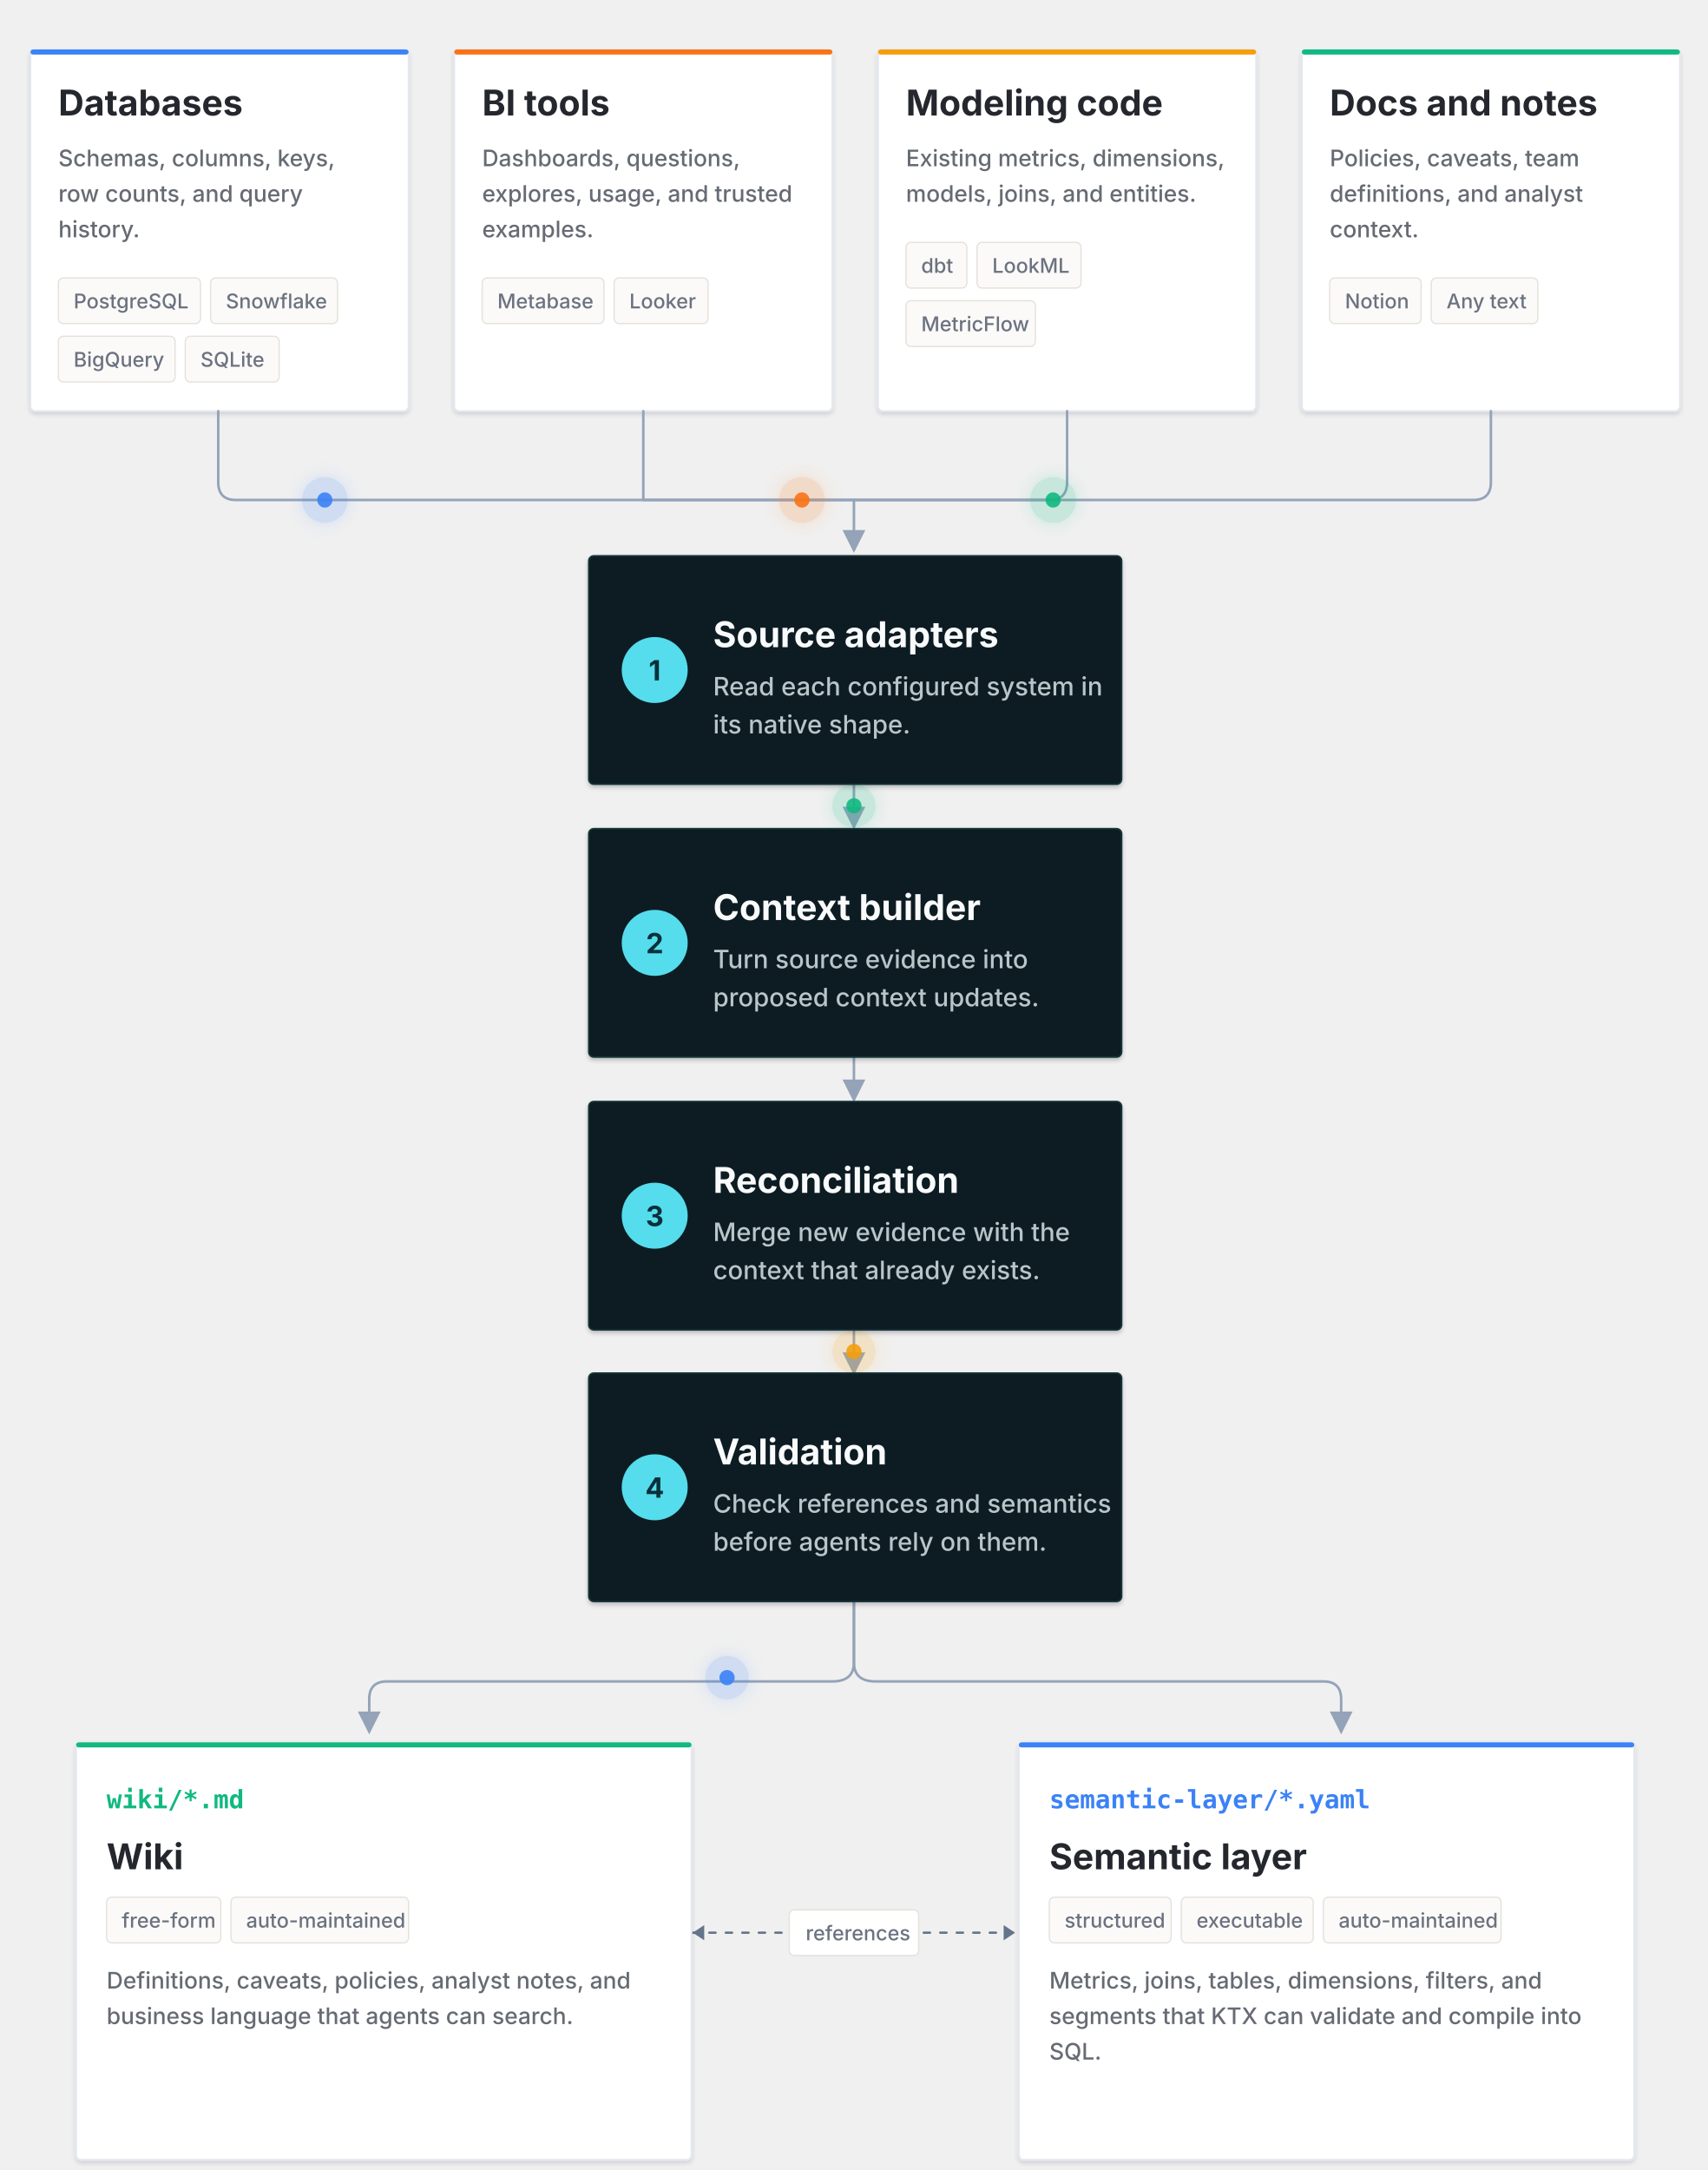
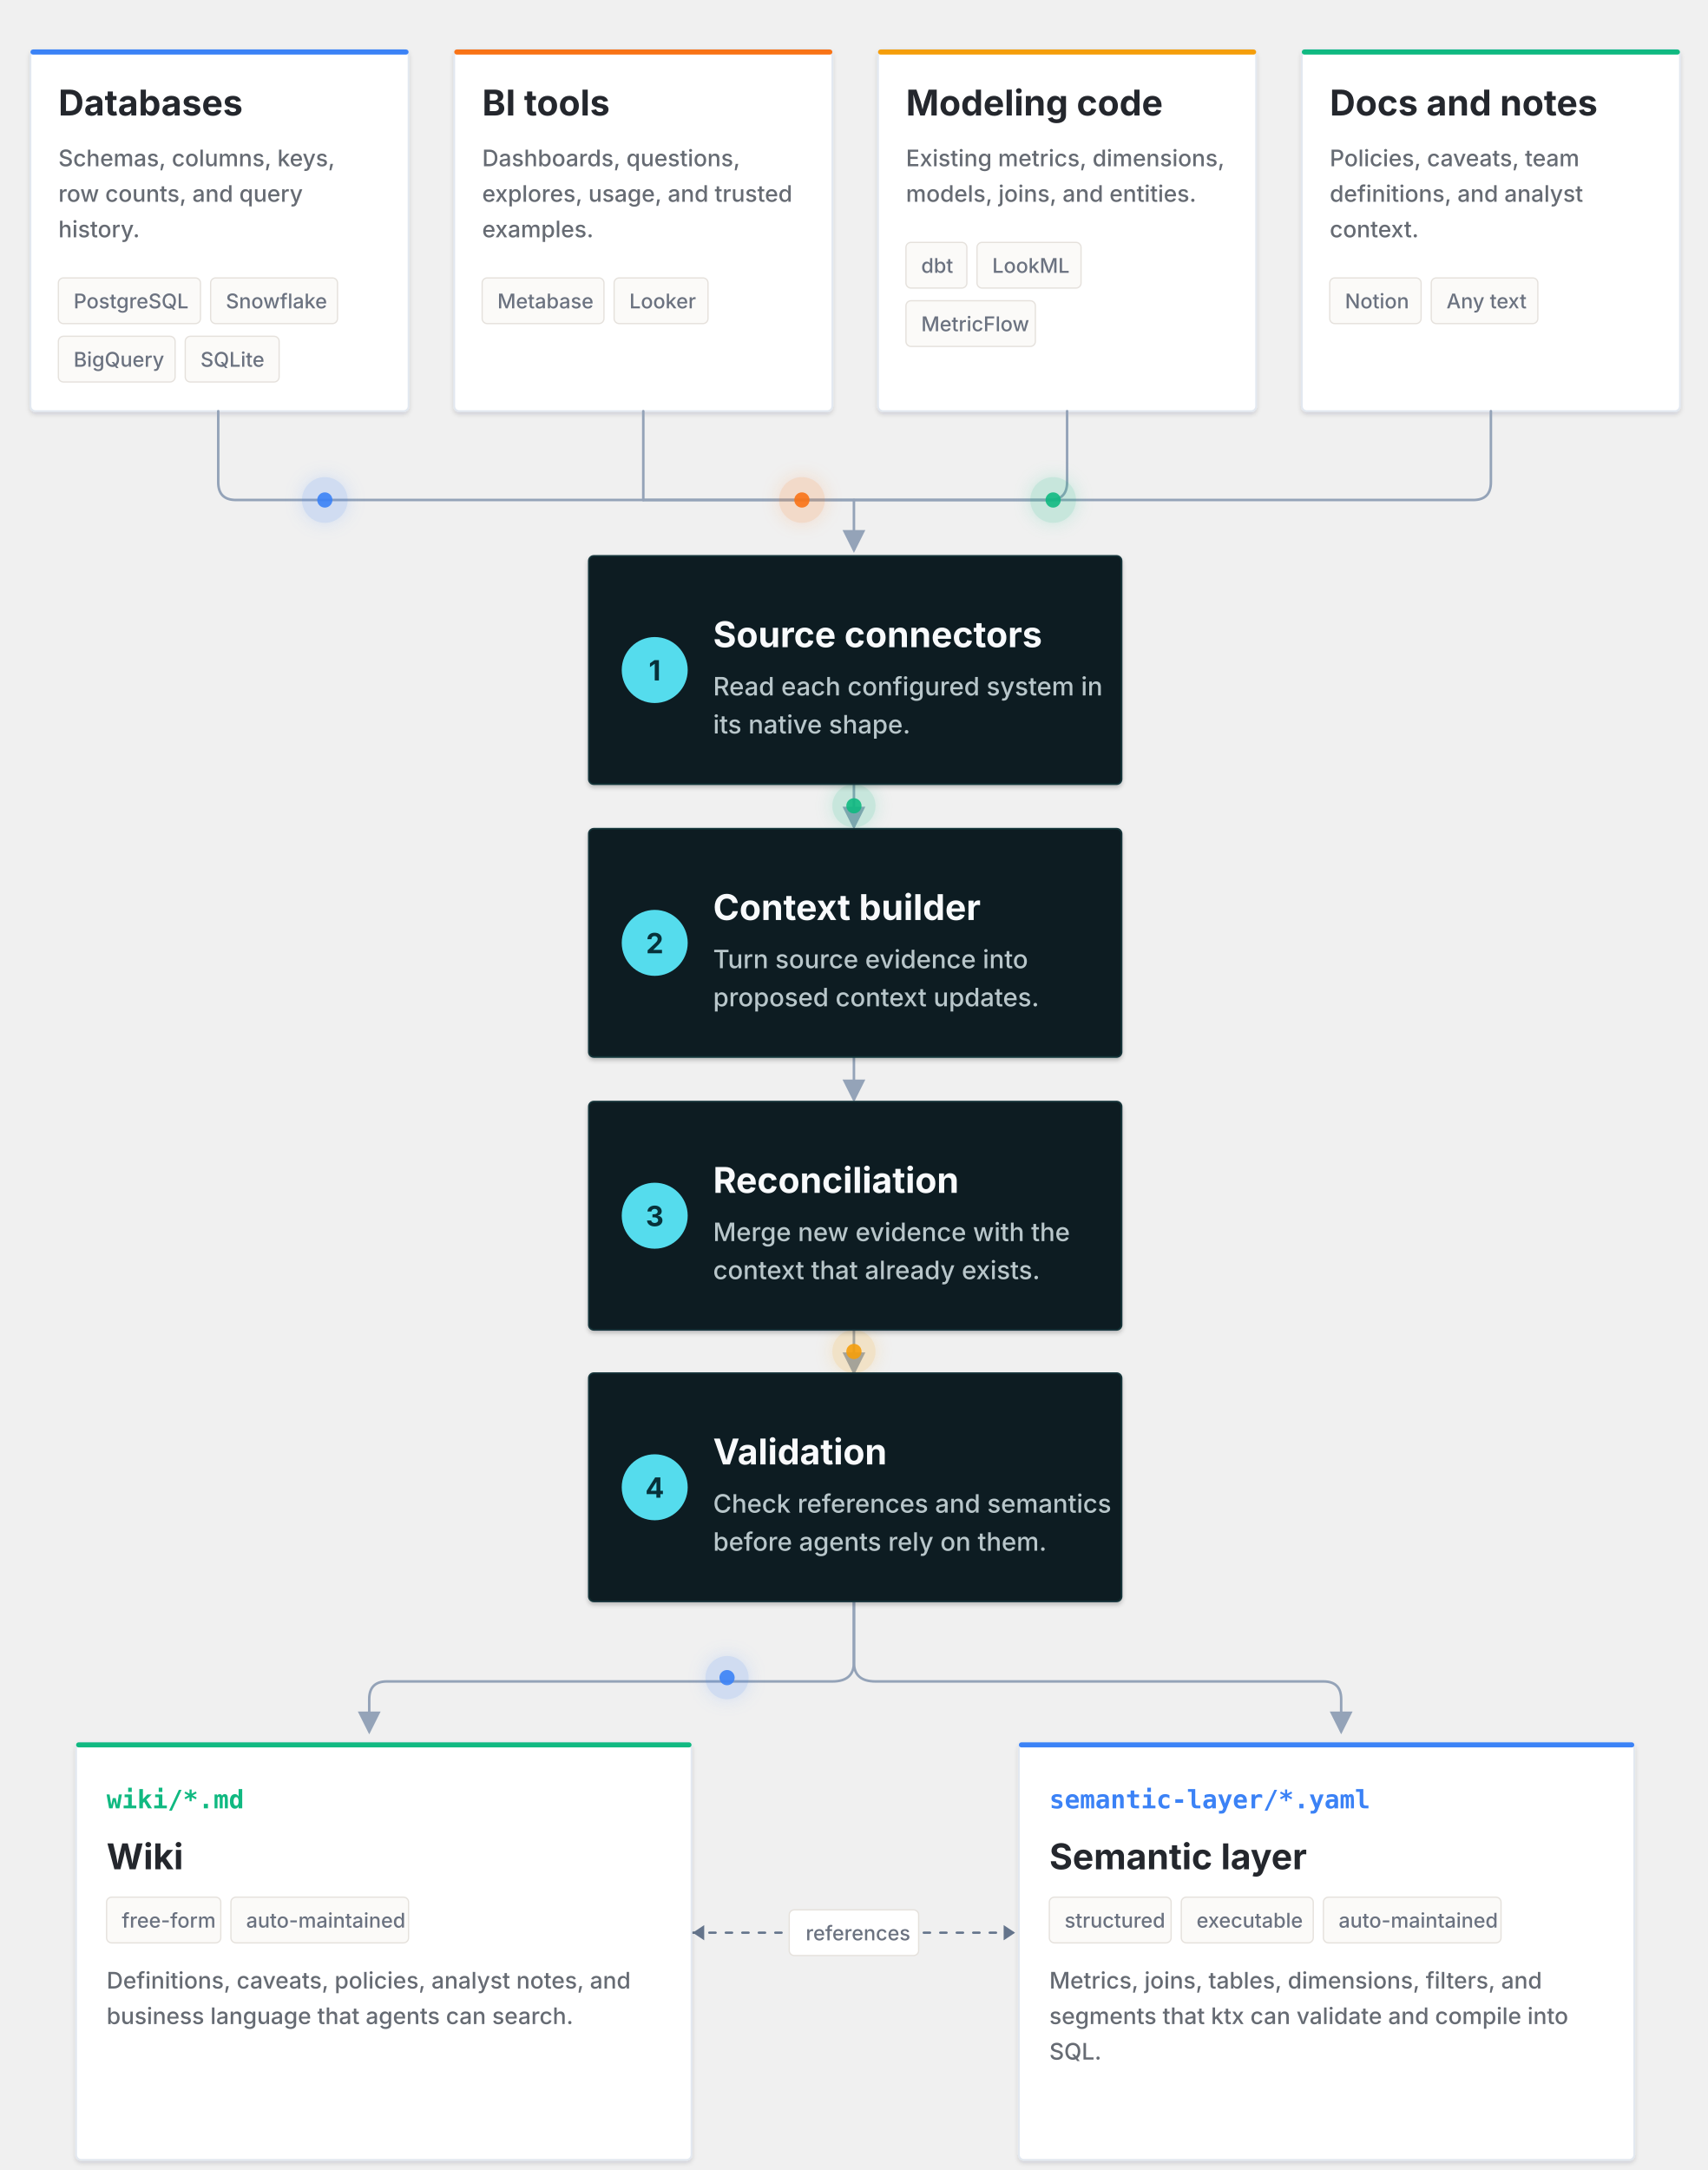
<svg xmlns="http://www.w3.org/2000/svg" width="1346" height="1710" viewBox="0 0 1346 1710" role="img" aria-labelledby="title desc">
  <defs>
    <filter id="card-shadow" x="-12%" y="-12%" width="124%" height="124%" color-interpolation-filters="sRGB">
      <feDropShadow dx="0" dy="2" stdDeviation="2" flood-color="#0f172a" flood-opacity="0.14" />
    </filter>
    <filter id="dark-shadow" x="-12%" y="-12%" width="124%" height="124%" color-interpolation-filters="sRGB">
      <feDropShadow dx="0" dy="2" stdDeviation="2" flood-color="#020617" flood-opacity="0.22" />
    </filter>
    <filter id="glow-blue" x="-160%" y="-160%" width="420%" height="420%">
      <feGaussianBlur stdDeviation="7" result="blur" />
      <feMerge>
        <feMergeNode in="blur" />
        <feMergeNode in="SourceGraphic" />
      </feMerge>
    </filter>
    <marker id="arrow" viewBox="0 0 10 10" refX="8.5" refY="5" markerWidth="9" markerHeight="9" orient="auto-start-reverse">
      <path d="M 0 0 L 10 5 L 0 10 z" fill="#94a3b8" />
    </marker>
    <style>
      .card { fill: #ffffff; stroke: #e2e8f0; stroke-width: 1.4; filter: url(#card-shadow); }
      .stage { fill: #0b1f23; stroke: #17343a; stroke-width: 1.2; filter: url(#dark-shadow); }
      .title { fill: #24272d; font: 700 28px Inter, Arial, sans-serif; }
      .body { fill: #666b73; font: 500 18px Inter, Arial, sans-serif; }
      .tag { fill: #6b7280; font: 500 16px Inter, Arial, sans-serif; }
      .mono { font: 700 20px "SFMono-Regular", Consolas, monospace; }
      .stage-title { fill: #f8fafc; font: 700 28px Inter, Arial, sans-serif; }
      .stage-body { fill: #b8c6ca; font: 500 20px Inter, Arial, sans-serif; }
      .index { fill: #07313a; font: 700 22px Inter, Arial, sans-serif; text-anchor: middle; dominant-baseline: middle; }
      .edge { fill: none; stroke: #94a3b8; stroke-width: 2; stroke-linecap: round; stroke-linejoin: round; }
      .dash { fill: none; stroke: #64748b; stroke-width: 1.8; stroke-dasharray: 5 8; stroke-linecap: round; }
    </style>
  </defs>
  <g id="source-cards">
    <g transform="translate(24 39)">
      <rect class="card" x="0" y="0" width="298" height="285" rx="4" />
      <rect x="0" y="0" width="298" height="4" rx="2" fill="#3b82f6" />
      <text class="title" x="22" y="52">Databases</text>
      <text class="body" x="22" y="92">Schemas, columns, keys,</text>
      <text class="body" x="22" y="120">row counts, and query</text>
      <text class="body" x="22" y="148">history.</text>
      <g transform="translate(22 180)">
        <rect x="0" y="0" width="112" height="36" rx="4" fill="#fbfaf8" stroke="#e5e1dc" />
        <text class="tag" x="12" y="24">PostgreSQL</text>
        <rect x="120" y="0" width="100" height="36" rx="4" fill="#fbfaf8" stroke="#e5e1dc" />
        <text class="tag" x="132" y="24">Snowflake</text>
        <rect x="0" y="46" width="92" height="36" rx="4" fill="#fbfaf8" stroke="#e5e1dc" />
        <text class="tag" x="12" y="70">BigQuery</text>
        <rect x="100" y="46" width="74" height="36" rx="4" fill="#fbfaf8" stroke="#e5e1dc" />
        <text class="tag" x="112" y="70">SQLite</text>
      </g>
    </g>
    <g transform="translate(358 39)">
      <rect class="card" x="0" y="0" width="298" height="285" rx="4" />
      <rect x="0" y="0" width="298" height="4" rx="2" fill="#f97316" />
      <text class="title" x="22" y="52">BI tools</text>
      <text class="body" x="22" y="92">Dashboards, questions,</text>
      <text class="body" x="22" y="120">explores, usage, and trusted</text>
      <text class="body" x="22" y="148">examples.</text>
      <g transform="translate(22 180)">
        <rect x="0" y="0" width="96" height="36" rx="4" fill="#fbfaf8" stroke="#e5e1dc" />
        <text class="tag" x="12" y="24">Metabase</text>
        <rect x="104" y="0" width="74" height="36" rx="4" fill="#fbfaf8" stroke="#e5e1dc" />
        <text class="tag" x="116" y="24">Looker</text>
      </g>
    </g>
    <g transform="translate(692 39)">
      <rect class="card" x="0" y="0" width="298" height="285" rx="4" />
      <rect x="0" y="0" width="298" height="4" rx="2" fill="#f59e0b" />
      <text class="title" x="22" y="52">Modeling code</text>
      <text class="body" x="22" y="92">Existing metrics, dimensions,</text>
      <text class="body" x="22" y="120">models, joins, and entities.</text>
      <g transform="translate(22 152)">
        <rect x="0" y="0" width="48" height="36" rx="4" fill="#fbfaf8" stroke="#e5e1dc" />
        <text class="tag" x="12" y="24">dbt</text>
        <rect x="56" y="0" width="82" height="36" rx="4" fill="#fbfaf8" stroke="#e5e1dc" />
        <text class="tag" x="68" y="24">LookML</text>
        <rect x="0" y="46" width="102" height="36" rx="4" fill="#fbfaf8" stroke="#e5e1dc" />
        <text class="tag" x="12" y="70">MetricFlow</text>
      </g>
    </g>
    <g transform="translate(1026 39)">
      <rect class="card" x="0" y="0" width="298" height="285" rx="4" />
      <rect x="0" y="0" width="298" height="4" rx="2" fill="#10b981" />
      <text class="title" x="22" y="52">Docs and notes</text>
      <text class="body" x="22" y="92">Policies, caveats, team</text>
      <text class="body" x="22" y="120">definitions, and analyst</text>
      <text class="body" x="22" y="148">context.</text>
      <g transform="translate(22 180)">
        <rect x="0" y="0" width="72" height="36" rx="4" fill="#fbfaf8" stroke="#e5e1dc" />
        <text class="tag" x="12" y="24">Notion</text>
        <rect x="80" y="0" width="84" height="36" rx="4" fill="#fbfaf8" stroke="#e5e1dc" />
        <text class="tag" x="92" y="24">Any text</text>
      </g>
    </g>
  </g>
  <g id="edges">
    <path class="edge" d="M172 324 V380 Q172 394 186 394 H507 Q507 394 507 380 V324" />
    <path class="edge" d="M841 324 V380 Q841 394 827 394 H507" />
    <path class="edge" d="M1175 324 V380 Q1175 394 1161 394 H673 Q673 394 673 408 V433" marker-end="url(#arrow)" />
    <path class="edge" d="M507 394 H673" />
    <path class="edge" d="M673 618 V651" marker-end="url(#arrow)" />
    <path class="edge" d="M673 833 V866" marker-end="url(#arrow)" />
    <path class="edge" d="M673 1048 V1081" marker-end="url(#arrow)" />
    <path class="edge" d="M673 1262 V1310 Q673 1325 656 1325 H305 Q291 1325 291 1339 V1364" marker-end="url(#arrow)" />
    <path class="edge" d="M673 1262 V1310 Q673 1325 690 1325 H1043 Q1057 1325 1057 1339 V1364" marker-end="url(#arrow)" />
    <path class="dash" d="M546 1523 H800" />
    <path d="M546 1523 l9 -6 v12 z" fill="#64748b" />
    <path d="M800 1523 l-9 -6 v12 z" fill="#64748b" />
  </g>
  <g id="particles">
    <circle cx="256" cy="394" r="18" fill="#3b82f6" opacity="0.18" filter="url(#glow-blue)" />
    <circle cx="256" cy="394" r="6" fill="#3b82f6" opacity="0.9" />
    <circle cx="632" cy="394" r="18" fill="#f97316" opacity="0.18" filter="url(#glow-blue)" />
    <circle cx="632" cy="394" r="6" fill="#f97316" opacity="0.9" />
    <circle cx="830" cy="394" r="18" fill="#10b981" opacity="0.18" filter="url(#glow-blue)" />
    <circle cx="830" cy="394" r="6" fill="#10b981" opacity="0.9" />
    <circle cx="673" cy="635" r="17" fill="#10b981" opacity="0.18" filter="url(#glow-blue)" />
    <circle cx="673" cy="635" r="6" fill="#10b981" opacity="0.9" />
    <circle cx="673" cy="1065" r="17" fill="#f59e0b" opacity="0.18" filter="url(#glow-blue)" />
    <circle cx="673" cy="1065" r="6" fill="#f59e0b" opacity="0.9" />
    <circle cx="573" cy="1322" r="17" fill="#3b82f6" opacity="0.18" filter="url(#glow-blue)" />
    <circle cx="573" cy="1322" r="6" fill="#3b82f6" opacity="0.9" />
  </g>
  <g id="stages">
    <g transform="translate(464 438)">
      <rect class="stage" x="0" y="0" width="420" height="180" rx="4" />
      <circle cx="52" cy="90" r="26" fill="#55dced" />
      <text class="index" x="52" y="90">1</text>
-       <text class="stage-title" x="98" y="72">Source adapters</text>
+       <text class="stage-title" x="98" y="72">Source connectors</text>
      <text class="stage-body" x="98" y="110">Read each configured system in</text>
      <text class="stage-body" x="98" y="140">its native shape.</text>
    </g>
    <g transform="translate(464 653)">
      <rect class="stage" x="0" y="0" width="420" height="180" rx="4" />
      <circle cx="52" cy="90" r="26" fill="#55dced" />
      <text class="index" x="52" y="90">2</text>
      <text class="stage-title" x="98" y="72">Context builder</text>
      <text class="stage-body" x="98" y="110">Turn source evidence into</text>
      <text class="stage-body" x="98" y="140">proposed context updates.</text>
    </g>
    <g transform="translate(464 868)">
      <rect class="stage" x="0" y="0" width="420" height="180" rx="4" />
      <circle cx="52" cy="90" r="26" fill="#55dced" />
      <text class="index" x="52" y="90">3</text>
      <text class="stage-title" x="98" y="72">Reconciliation</text>
      <text class="stage-body" x="98" y="110">Merge new evidence with the</text>
      <text class="stage-body" x="98" y="140">context that already exists.</text>
    </g>
    <g transform="translate(464 1082)">
      <rect class="stage" x="0" y="0" width="420" height="180" rx="4" />
      <circle cx="52" cy="90" r="26" fill="#55dced" />
      <text class="index" x="52" y="90">4</text>
      <text class="stage-title" x="98" y="72">Validation</text>
      <text class="stage-body" x="98" y="110">Check references and semantics</text>
      <text class="stage-body" x="98" y="140">before agents rely on them.</text>
    </g>
  </g>
  <g id="outputs">
    <g transform="translate(60 1373)">
      <rect class="card" x="0" y="0" width="485" height="329" rx="4" />
      <rect x="0" y="0" width="485" height="4" rx="2" fill="#10b981" />
      <text class="mono" x="24" y="52" fill="#10b981">wiki/*.md</text>
      <text class="title" x="24" y="100">Wiki</text>
      <g transform="translate(24 122)">
        <rect x="0" y="0" width="90" height="36" rx="4" fill="#fbfaf8" stroke="#e5e1dc" />
        <text class="tag" x="12" y="24">free-form</text>
        <rect x="98" y="0" width="140" height="36" rx="4" fill="#fbfaf8" stroke="#e5e1dc" />
        <text class="tag" x="110" y="24">auto-maintained</text>
      </g>
      <text class="body" x="24" y="194">Definitions, caveats, policies, analyst notes, and</text>
      <text class="body" x="24" y="222">business language that agents can search.</text>
    </g>
    <g transform="translate(803 1373)">
      <rect class="card" x="0" y="0" width="485" height="329" rx="4" />
      <rect x="0" y="0" width="485" height="4" rx="2" fill="#3b82f6" />
      <text class="mono" x="24" y="52" fill="#3b82f6">semantic-layer/*.yaml</text>
      <text class="title" x="24" y="100">Semantic layer</text>
      <g transform="translate(24 122)">
        <rect x="0" y="0" width="96" height="36" rx="4" fill="#fbfaf8" stroke="#e5e1dc" />
        <text class="tag" x="12" y="24">structured</text>
        <rect x="104" y="0" width="104" height="36" rx="4" fill="#fbfaf8" stroke="#e5e1dc" />
        <text class="tag" x="116" y="24">executable</text>
        <rect x="216" y="0" width="140" height="36" rx="4" fill="#fbfaf8" stroke="#e5e1dc" />
        <text class="tag" x="228" y="24">auto-maintained</text>
      </g>
      <text class="body" x="24" y="194">Metrics, joins, tables, dimensions, filters, and</text>
-       <text class="body" x="24" y="222">segments that KTX can validate and compile into</text>
+       <text class="body" x="24" y="222">segments that ktx can validate and compile into</text>
      <text class="body" x="24" y="250">SQL.</text>
    </g>
    <g transform="translate(622 1505)">
      <rect x="0" y="0" width="102" height="36" rx="4" fill="#ffffff" stroke="#e5e1dc" />
      <text class="tag" x="13" y="24">references</text>
    </g>
  </g>
</svg>
